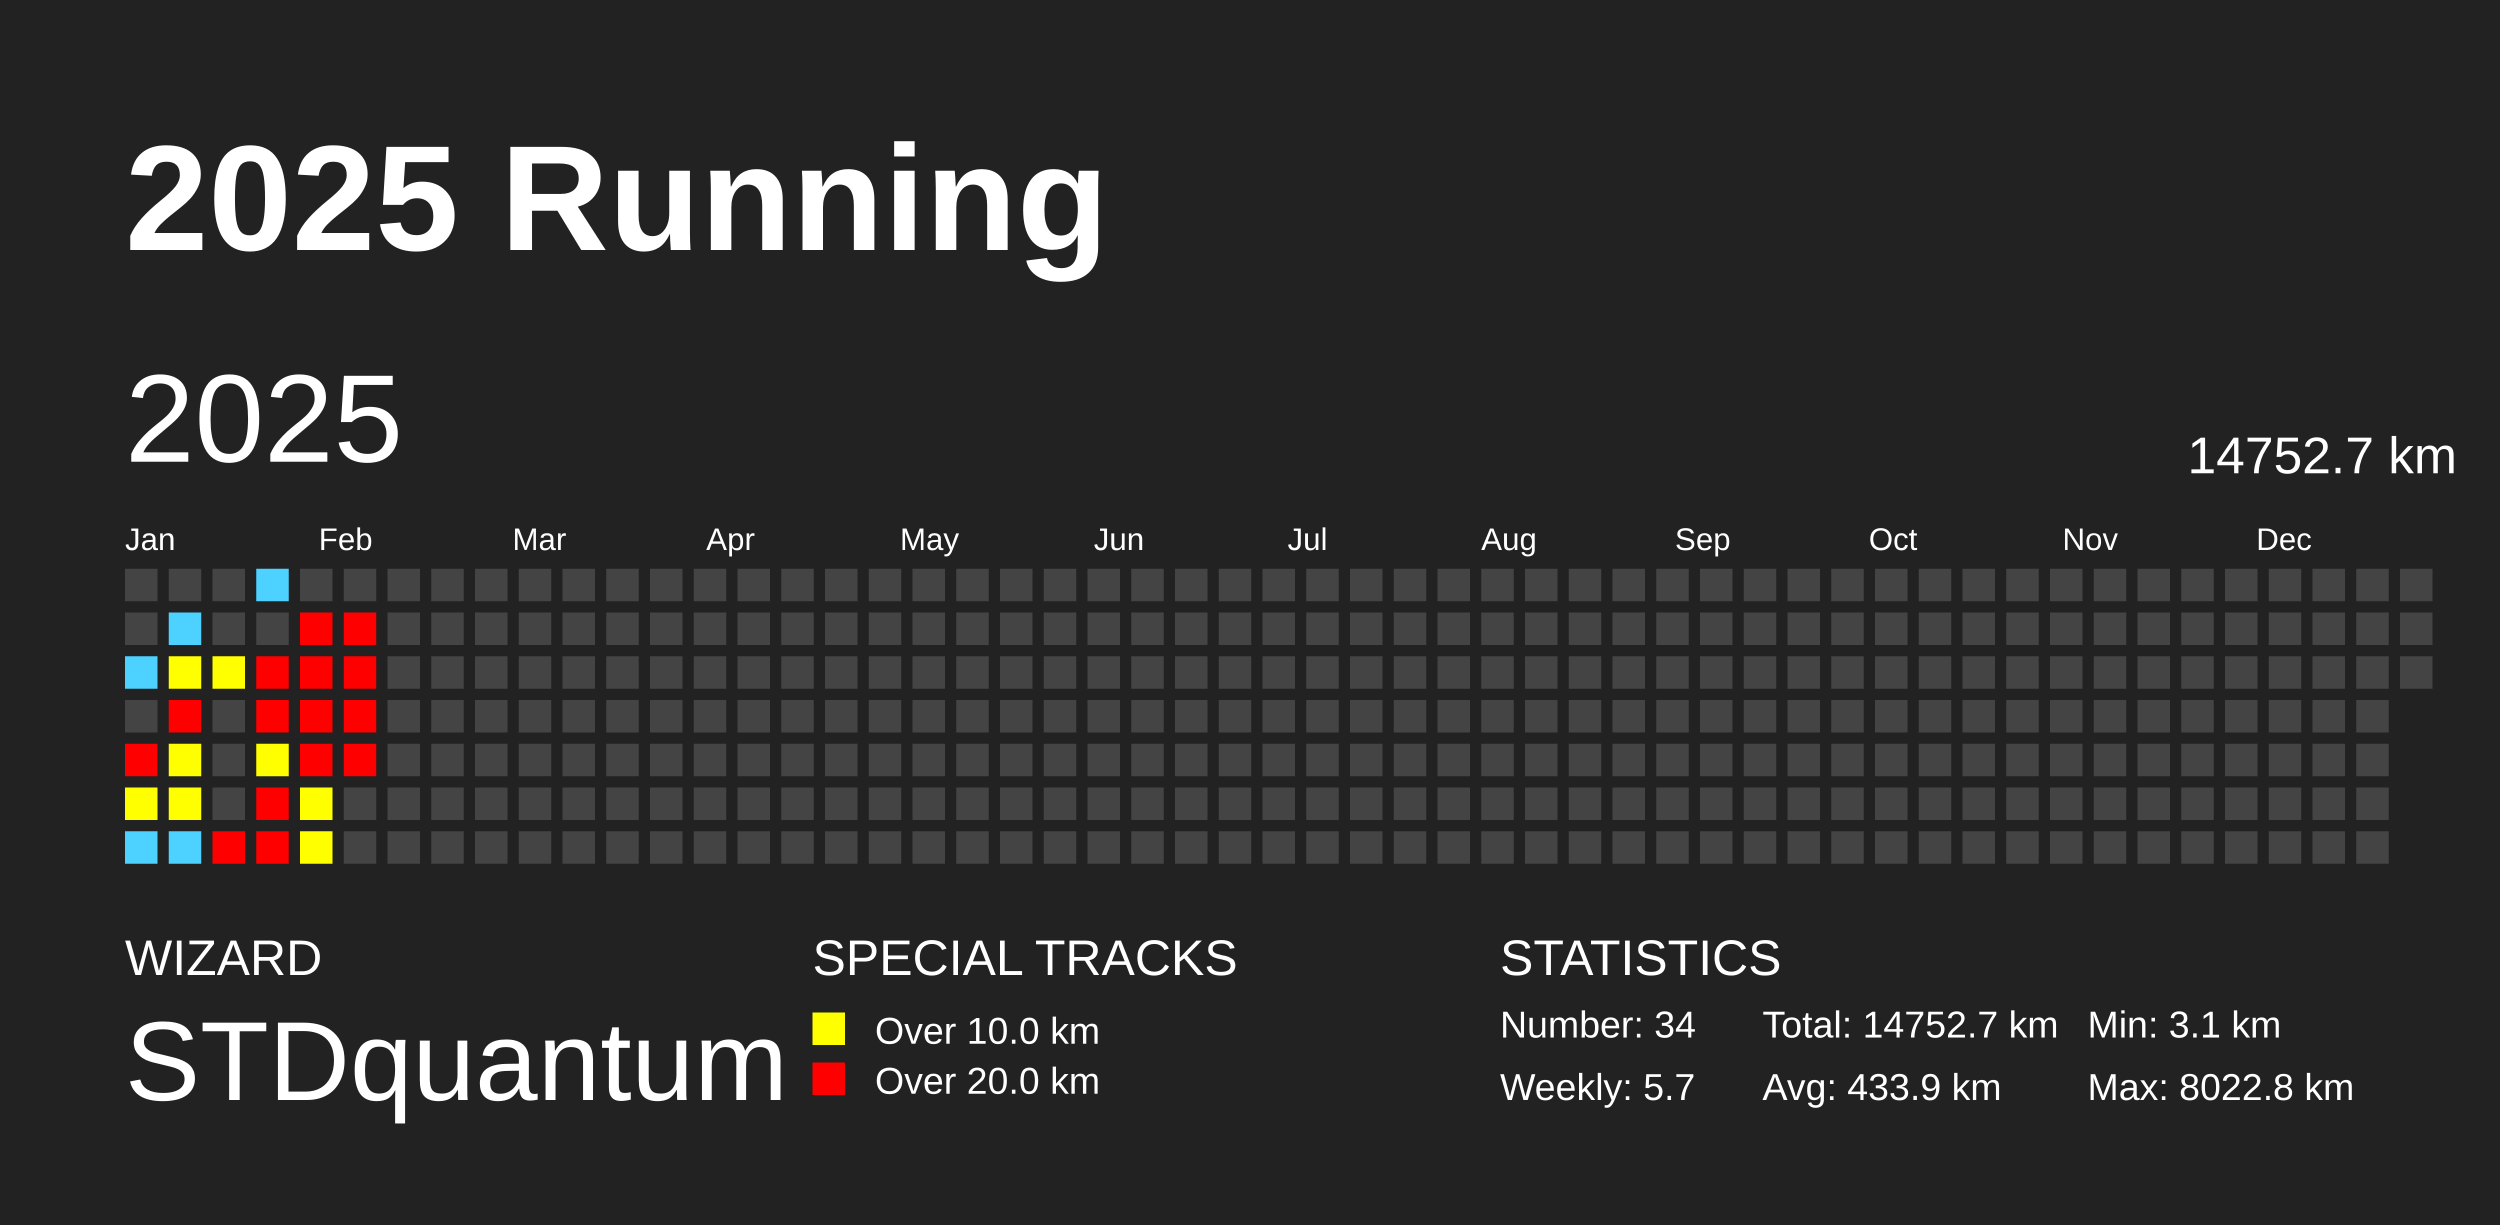
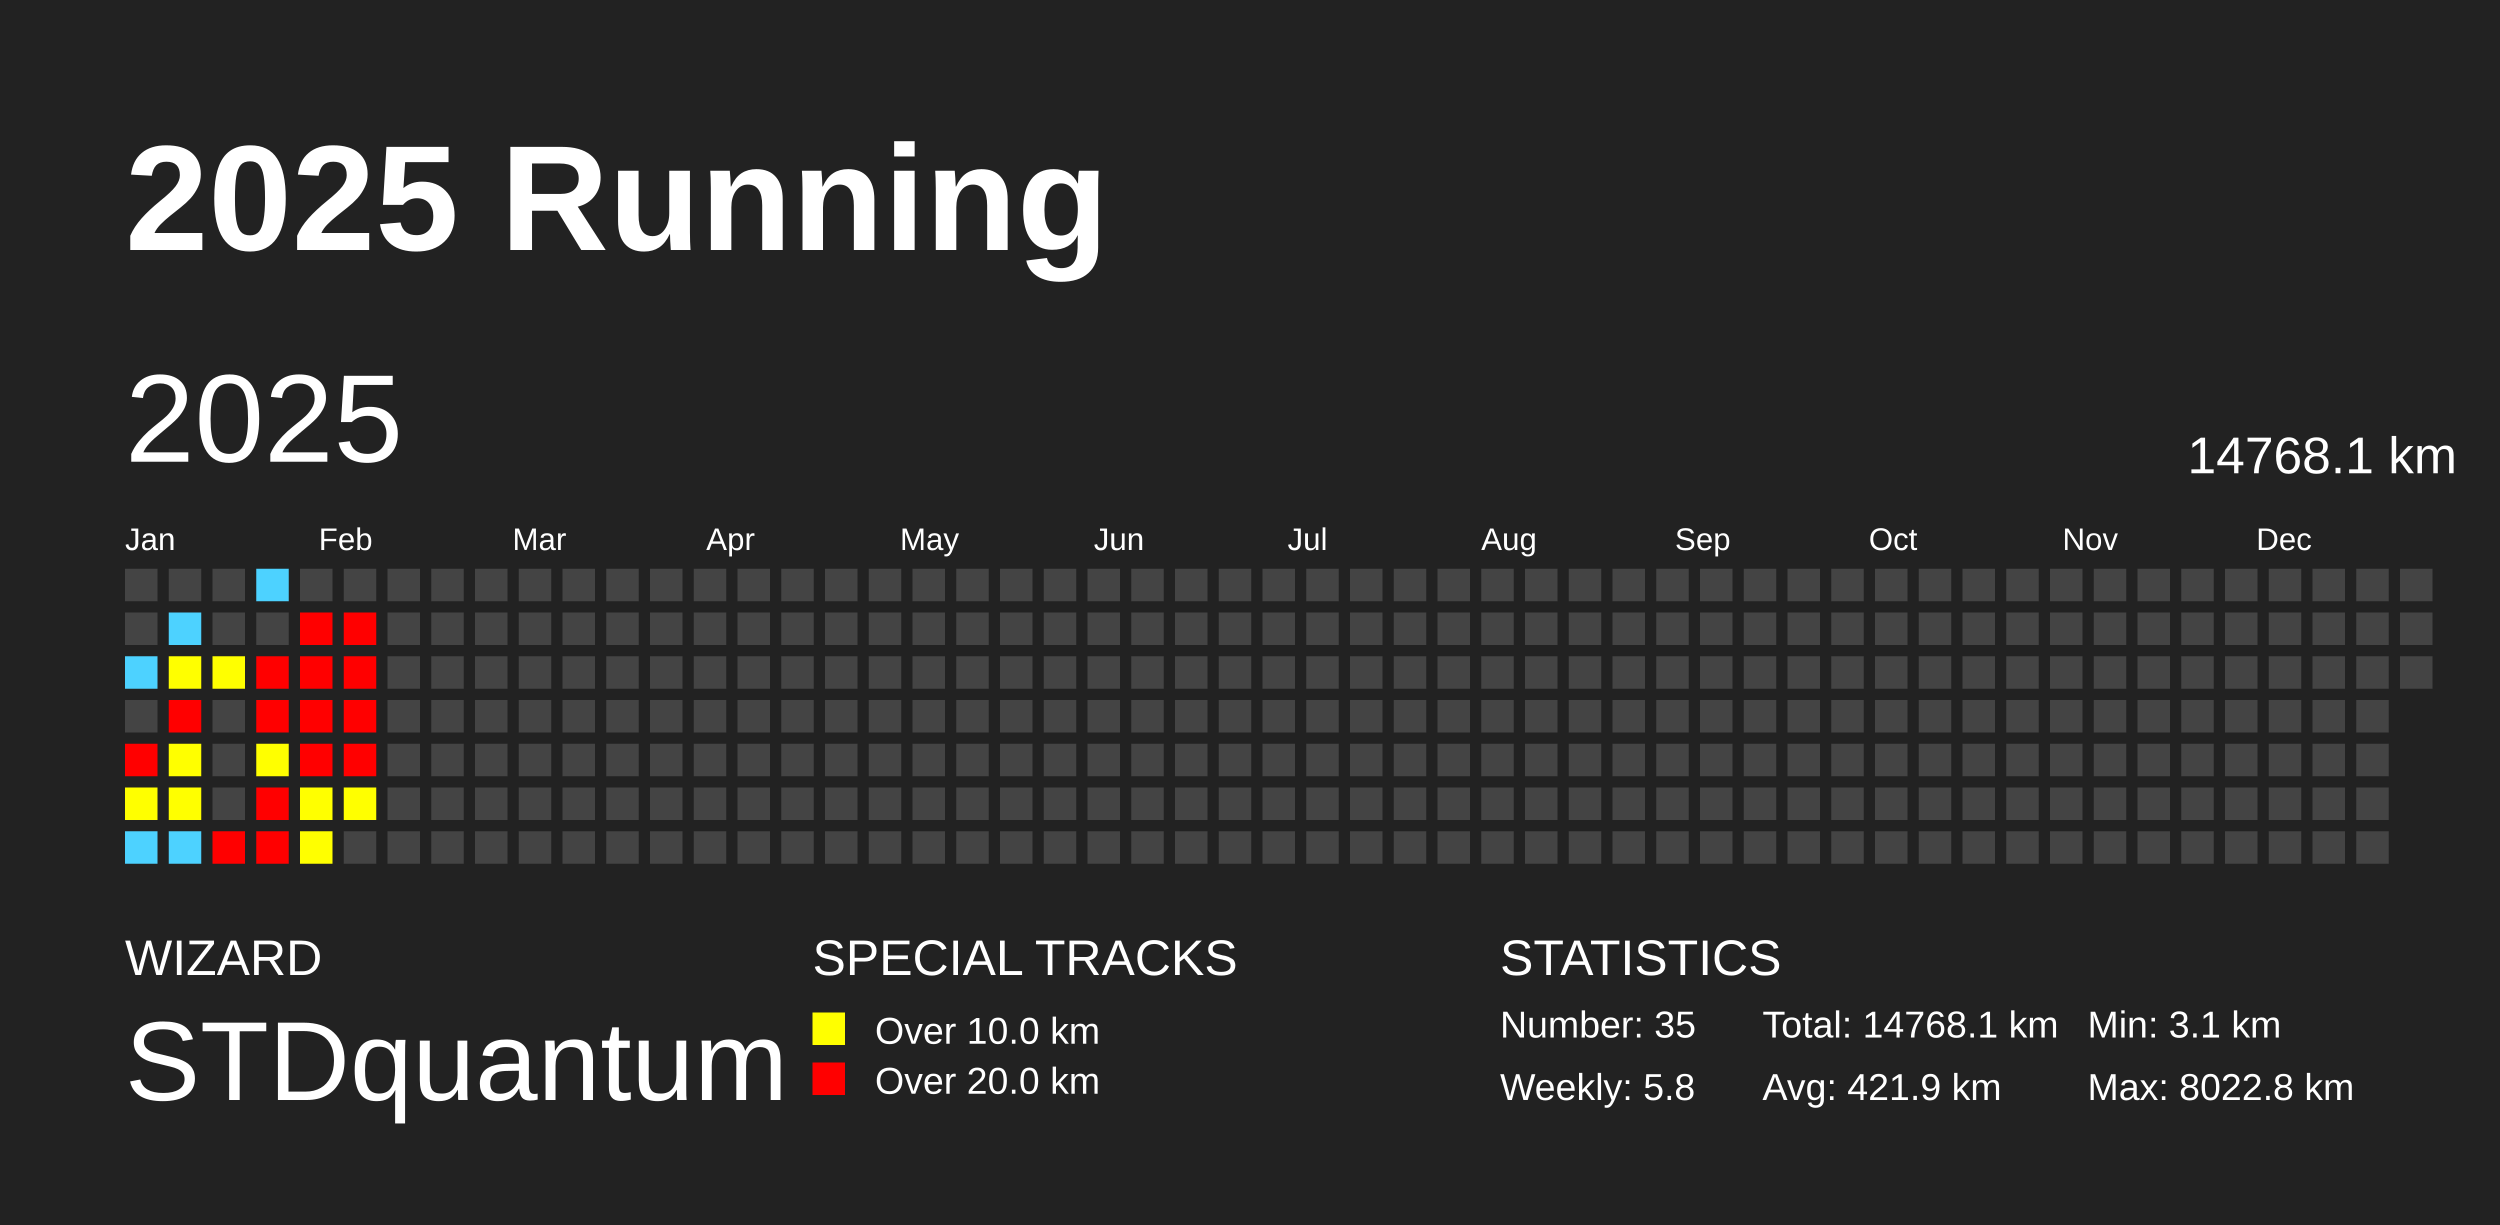
<svg xmlns="http://www.w3.org/2000/svg" baseProfile="full" height="98mm" version="1.1" viewBox="0,0,200,98" width="200mm">
  <defs />
  <rect fill="#222222" height="98" width="200" x="0" y="0" />
  <text fill="#FFFFFF" style="font-size:12px; font-family:Arial; font-weight:bold;" x="10" y="20">2025 Running</text>
  <text fill="#FFFFFF" style="font-size:4px; font-family:Arial" x="10" y="78">WIZARD</text>
  <text fill="#FFFFFF" style="font-size:9px; font-family:Arial" x="10" y="88">STDquantum</text>
  <text fill="#FFFFFF" style="font-size:4px; font-family:Arial" x="65" y="78">SPECIAL TRACKS</text>
  <rect fill="yellow" height="2.6" width="2.6" x="65" y="81" />
  <text fill="#FFFFFF" style="font-size:3px; font-family:Arial" x="70" y="83.5">Over 10.0 km</text>
  <rect fill="red" height="2.6" width="2.6" x="65" y="85" />
  <text fill="#FFFFFF" style="font-size:3px; font-family:Arial" x="70" y="87.5">Over 20.0 km</text>
  <text fill="#FFFFFF" style="font-size:4px; font-family:Arial" x="120" y="78">STATISTICS</text>
-   <text fill="#FFFFFF" style="font-size:3px; font-family:Arial" x="120" y="83">Number: 34</text>
-   <text fill="#FFFFFF" style="font-size:3px; font-family:Arial" x="120" y="88">Weekly: 5.7</text>
-   <text fill="#FFFFFF" style="font-size:3px; font-family:Arial" x="141" y="83">Total: 14752.7 km</text>
-   <text fill="#FFFFFF" style="font-size:3px; font-family:Arial" x="141" y="88">Avg: 433.9 km</text>
+   <text fill="#FFFFFF" style="font-size:3px; font-family:Arial" x="120" y="83">Number: 35</text>
+   <text fill="#FFFFFF" style="font-size:3px; font-family:Arial" x="120" y="88">Weekly: 5.8</text>
+   <text fill="#FFFFFF" style="font-size:3px; font-family:Arial" x="141" y="83">Total: 14768.1 km</text>
+   <text fill="#FFFFFF" style="font-size:3px; font-family:Arial" x="141" y="88">Avg: 421.9 km</text>
  <text fill="#FFFFFF" style="font-size:3px; font-family:Arial" x="167" y="83">Min: 3.1 km</text>
  <text fill="#FFFFFF" style="font-size:3px; font-family:Arial" x="167" y="88">Max: 8022.8 km</text>
  <text dominant-baseline="hanging" fill="#FFFFFF" style="font-size:10.0px; font-family:Arial;" x="10" y="30">2025</text>
-   <text dominant-baseline="hanging" fill="#FFFFFF" style="font-size:4.125px; font-family:Arial;" x="175" y="35">14752.7 km</text>
+   <text dominant-baseline="hanging" fill="#FFFFFF" style="font-size:4.125px; font-family:Arial;" x="175" y="35">14768.1 km</text>
  <text fill="#FFFFFF" style="font-size:2.5px; font-family:Arial" x="10.0" y="44">Jan</text>
  <text fill="#FFFFFF" style="font-size:2.5px; font-family:Arial" x="25.5" y="44">Feb</text>
  <text fill="#FFFFFF" style="font-size:2.5px; font-family:Arial" x="41.0" y="44">Mar</text>
  <text fill="#FFFFFF" style="font-size:2.5px; font-family:Arial" x="56.5" y="44">Apr</text>
  <text fill="#FFFFFF" style="font-size:2.5px; font-family:Arial" x="72.0" y="44">May</text>
  <text fill="#FFFFFF" style="font-size:2.5px; font-family:Arial" x="87.5" y="44">Jun</text>
  <text fill="#FFFFFF" style="font-size:2.5px; font-family:Arial" x="103.0" y="44">Jul</text>
  <text fill="#FFFFFF" style="font-size:2.5px; font-family:Arial" x="118.5" y="44">Aug</text>
  <text fill="#FFFFFF" style="font-size:2.5px; font-family:Arial" x="134.0" y="44">Sep</text>
  <text fill="#FFFFFF" style="font-size:2.5px; font-family:Arial" x="149.5" y="44">Oct</text>
  <text fill="#FFFFFF" style="font-size:2.5px; font-family:Arial" x="165.0" y="44">Nov</text>
  <text fill="#FFFFFF" style="font-size:2.5px; font-family:Arial" x="180.5" y="44">Dec</text>
  <rect fill="#444444" height="2.6" width="2.6" x="10.0" y="45.5" />
  <rect fill="#444444" height="2.6" width="2.6" x="10.0" y="49.0" />
  <rect fill="#4dd2ff" height="2.6" width="2.6" x="10.0" y="52.5" />
  <rect fill="#444444" height="2.6" width="2.6" x="10.0" y="56.0" />
  <rect fill="red" height="2.6" width="2.6" x="10.0" y="59.5" />
  <rect fill="#ffff00" height="2.6" width="2.6" x="10.0" y="63.0" />
  <rect fill="#4dd2ff" height="2.6" width="2.6" x="10.0" y="66.5" />
  <rect fill="#444444" height="2.6" width="2.6" x="13.5" y="45.5" />
  <rect fill="#4dd2ff" height="2.6" width="2.6" x="13.5" y="49.0" />
  <rect fill="#ffff00" height="2.6" width="2.6" x="13.5" y="52.5" />
  <rect fill="red" height="2.6" width="2.6" x="13.5" y="56.0" />
  <rect fill="#ffff00" height="2.6" width="2.6" x="13.5" y="59.5" />
  <rect fill="#ffff00" height="2.6" width="2.6" x="13.5" y="63.0" />
  <rect fill="#4dd2ff" height="2.6" width="2.6" x="13.5" y="66.5" />
  <rect fill="#444444" height="2.6" width="2.6" x="17.0" y="45.5" />
  <rect fill="#444444" height="2.6" width="2.6" x="17.0" y="49.0" />
  <rect fill="#ffff00" height="2.6" width="2.6" x="17.0" y="52.5" />
  <rect fill="#444444" height="2.6" width="2.6" x="17.0" y="56.0" />
  <rect fill="#444444" height="2.6" width="2.6" x="17.0" y="59.5" />
  <rect fill="#444444" height="2.6" width="2.6" x="17.0" y="63.0" />
  <rect fill="red" height="2.6" width="2.6" x="17.0" y="66.5" />
  <rect fill="#4dd2ff" height="2.6" width="2.6" x="20.5" y="45.5" />
  <rect fill="#444444" height="2.6" width="2.6" x="20.5" y="49.0" />
  <rect fill="red" height="2.6" width="2.6" x="20.5" y="52.5" />
  <rect fill="red" height="2.6" width="2.6" x="20.5" y="56.0" />
  <rect fill="#ffff00" height="2.6" width="2.6" x="20.5" y="59.5" />
  <rect fill="red" height="2.6" width="2.6" x="20.5" y="63.0" />
  <rect fill="red" height="2.6" width="2.6" x="20.5" y="66.5" />
  <rect fill="#444444" height="2.6" width="2.6" x="24.0" y="45.5" />
  <rect fill="red" height="2.6" width="2.6" x="24.0" y="49.0" />
  <rect fill="red" height="2.6" width="2.6" x="24.0" y="52.5" />
  <rect fill="red" height="2.6" width="2.6" x="24.0" y="56.0" />
  <rect fill="red" height="2.6" width="2.6" x="24.0" y="59.5" />
  <rect fill="#ffff00" height="2.6" width="2.6" x="24.0" y="63.0" />
  <rect fill="#ffff00" height="2.6" width="2.6" x="24.0" y="66.5" />
  <rect fill="#444444" height="2.6" width="2.6" x="27.5" y="45.5" />
  <rect fill="red" height="2.6" width="2.6" x="27.5" y="49.0" />
  <rect fill="red" height="2.6" width="2.6" x="27.5" y="52.5" />
  <rect fill="red" height="2.6" width="2.6" x="27.5" y="56.0" />
  <rect fill="red" height="2.6" width="2.6" x="27.5" y="59.5" />
-   <rect fill="#444444" height="2.6" width="2.6" x="27.5" y="63.0" />
+   <rect fill="#ffff00" height="2.6" width="2.6" x="27.5" y="63.0" />
  <rect fill="#444444" height="2.6" width="2.6" x="27.5" y="66.5" />
  <rect fill="#444444" height="2.6" width="2.6" x="31.0" y="45.5" />
  <rect fill="#444444" height="2.6" width="2.6" x="31.0" y="49.0" />
  <rect fill="#444444" height="2.6" width="2.6" x="31.0" y="52.5" />
  <rect fill="#444444" height="2.6" width="2.6" x="31.0" y="56.0" />
  <rect fill="#444444" height="2.6" width="2.6" x="31.0" y="59.5" />
  <rect fill="#444444" height="2.6" width="2.6" x="31.0" y="63.0" />
  <rect fill="#444444" height="2.6" width="2.6" x="31.0" y="66.5" />
  <rect fill="#444444" height="2.6" width="2.6" x="34.5" y="45.5" />
  <rect fill="#444444" height="2.6" width="2.6" x="34.5" y="49.0" />
  <rect fill="#444444" height="2.6" width="2.6" x="34.5" y="52.5" />
  <rect fill="#444444" height="2.6" width="2.6" x="34.5" y="56.0" />
  <rect fill="#444444" height="2.6" width="2.6" x="34.5" y="59.5" />
  <rect fill="#444444" height="2.6" width="2.6" x="34.5" y="63.0" />
  <rect fill="#444444" height="2.6" width="2.6" x="34.5" y="66.5" />
  <rect fill="#444444" height="2.6" width="2.6" x="38.0" y="45.5" />
  <rect fill="#444444" height="2.6" width="2.6" x="38.0" y="49.0" />
  <rect fill="#444444" height="2.6" width="2.6" x="38.0" y="52.5" />
  <rect fill="#444444" height="2.6" width="2.6" x="38.0" y="56.0" />
  <rect fill="#444444" height="2.6" width="2.6" x="38.0" y="59.5" />
  <rect fill="#444444" height="2.6" width="2.6" x="38.0" y="63.0" />
  <rect fill="#444444" height="2.6" width="2.6" x="38.0" y="66.5" />
  <rect fill="#444444" height="2.6" width="2.6" x="41.5" y="45.5" />
  <rect fill="#444444" height="2.6" width="2.6" x="41.5" y="49.0" />
  <rect fill="#444444" height="2.6" width="2.6" x="41.5" y="52.5" />
  <rect fill="#444444" height="2.6" width="2.6" x="41.5" y="56.0" />
  <rect fill="#444444" height="2.6" width="2.6" x="41.5" y="59.5" />
  <rect fill="#444444" height="2.6" width="2.6" x="41.5" y="63.0" />
  <rect fill="#444444" height="2.6" width="2.6" x="41.5" y="66.5" />
  <rect fill="#444444" height="2.6" width="2.6" x="45.0" y="45.5" />
  <rect fill="#444444" height="2.6" width="2.6" x="45.0" y="49.0" />
  <rect fill="#444444" height="2.6" width="2.6" x="45.0" y="52.5" />
  <rect fill="#444444" height="2.6" width="2.6" x="45.0" y="56.0" />
  <rect fill="#444444" height="2.6" width="2.6" x="45.0" y="59.5" />
  <rect fill="#444444" height="2.6" width="2.6" x="45.0" y="63.0" />
  <rect fill="#444444" height="2.6" width="2.6" x="45.0" y="66.5" />
  <rect fill="#444444" height="2.6" width="2.6" x="48.5" y="45.5" />
  <rect fill="#444444" height="2.6" width="2.6" x="48.5" y="49.0" />
  <rect fill="#444444" height="2.6" width="2.6" x="48.5" y="52.5" />
  <rect fill="#444444" height="2.6" width="2.6" x="48.5" y="56.0" />
  <rect fill="#444444" height="2.6" width="2.6" x="48.5" y="59.5" />
  <rect fill="#444444" height="2.6" width="2.6" x="48.5" y="63.0" />
  <rect fill="#444444" height="2.6" width="2.6" x="48.5" y="66.5" />
  <rect fill="#444444" height="2.6" width="2.6" x="52.0" y="45.5" />
  <rect fill="#444444" height="2.6" width="2.6" x="52.0" y="49.0" />
  <rect fill="#444444" height="2.6" width="2.6" x="52.0" y="52.5" />
  <rect fill="#444444" height="2.6" width="2.6" x="52.0" y="56.0" />
  <rect fill="#444444" height="2.6" width="2.6" x="52.0" y="59.5" />
  <rect fill="#444444" height="2.6" width="2.6" x="52.0" y="63.0" />
  <rect fill="#444444" height="2.6" width="2.6" x="52.0" y="66.5" />
  <rect fill="#444444" height="2.6" width="2.6" x="55.5" y="45.5" />
  <rect fill="#444444" height="2.6" width="2.6" x="55.5" y="49.0" />
  <rect fill="#444444" height="2.6" width="2.6" x="55.5" y="52.5" />
  <rect fill="#444444" height="2.6" width="2.6" x="55.5" y="56.0" />
  <rect fill="#444444" height="2.6" width="2.6" x="55.5" y="59.5" />
  <rect fill="#444444" height="2.6" width="2.6" x="55.5" y="63.0" />
  <rect fill="#444444" height="2.6" width="2.6" x="55.5" y="66.5" />
  <rect fill="#444444" height="2.6" width="2.6" x="59.0" y="45.5" />
  <rect fill="#444444" height="2.6" width="2.6" x="59.0" y="49.0" />
  <rect fill="#444444" height="2.6" width="2.6" x="59.0" y="52.5" />
  <rect fill="#444444" height="2.6" width="2.6" x="59.0" y="56.0" />
  <rect fill="#444444" height="2.6" width="2.6" x="59.0" y="59.5" />
  <rect fill="#444444" height="2.6" width="2.6" x="59.0" y="63.0" />
  <rect fill="#444444" height="2.6" width="2.6" x="59.0" y="66.5" />
  <rect fill="#444444" height="2.6" width="2.6" x="62.5" y="45.5" />
  <rect fill="#444444" height="2.6" width="2.6" x="62.5" y="49.0" />
  <rect fill="#444444" height="2.6" width="2.6" x="62.5" y="52.5" />
  <rect fill="#444444" height="2.6" width="2.6" x="62.5" y="56.0" />
  <rect fill="#444444" height="2.6" width="2.6" x="62.5" y="59.5" />
  <rect fill="#444444" height="2.6" width="2.6" x="62.5" y="63.0" />
  <rect fill="#444444" height="2.6" width="2.6" x="62.5" y="66.5" />
  <rect fill="#444444" height="2.6" width="2.6" x="66.0" y="45.5" />
  <rect fill="#444444" height="2.6" width="2.6" x="66.0" y="49.0" />
  <rect fill="#444444" height="2.6" width="2.6" x="66.0" y="52.5" />
  <rect fill="#444444" height="2.6" width="2.6" x="66.0" y="56.0" />
  <rect fill="#444444" height="2.6" width="2.6" x="66.0" y="59.5" />
  <rect fill="#444444" height="2.6" width="2.6" x="66.0" y="63.0" />
  <rect fill="#444444" height="2.6" width="2.6" x="66.0" y="66.5" />
  <rect fill="#444444" height="2.6" width="2.6" x="69.5" y="45.5" />
  <rect fill="#444444" height="2.6" width="2.6" x="69.5" y="49.0" />
  <rect fill="#444444" height="2.6" width="2.6" x="69.5" y="52.5" />
  <rect fill="#444444" height="2.6" width="2.6" x="69.5" y="56.0" />
  <rect fill="#444444" height="2.6" width="2.6" x="69.5" y="59.5" />
  <rect fill="#444444" height="2.6" width="2.6" x="69.5" y="63.0" />
  <rect fill="#444444" height="2.6" width="2.6" x="69.5" y="66.5" />
  <rect fill="#444444" height="2.6" width="2.6" x="73.0" y="45.5" />
  <rect fill="#444444" height="2.6" width="2.6" x="73.0" y="49.0" />
  <rect fill="#444444" height="2.6" width="2.6" x="73.0" y="52.5" />
  <rect fill="#444444" height="2.6" width="2.6" x="73.0" y="56.0" />
  <rect fill="#444444" height="2.6" width="2.6" x="73.0" y="59.5" />
  <rect fill="#444444" height="2.6" width="2.6" x="73.0" y="63.0" />
  <rect fill="#444444" height="2.6" width="2.6" x="73.0" y="66.5" />
  <rect fill="#444444" height="2.6" width="2.6" x="76.5" y="45.5" />
  <rect fill="#444444" height="2.6" width="2.6" x="76.5" y="49.0" />
  <rect fill="#444444" height="2.6" width="2.6" x="76.5" y="52.5" />
  <rect fill="#444444" height="2.6" width="2.6" x="76.5" y="56.0" />
  <rect fill="#444444" height="2.6" width="2.6" x="76.5" y="59.5" />
  <rect fill="#444444" height="2.6" width="2.6" x="76.5" y="63.0" />
  <rect fill="#444444" height="2.6" width="2.6" x="76.5" y="66.5" />
  <rect fill="#444444" height="2.6" width="2.6" x="80.0" y="45.5" />
  <rect fill="#444444" height="2.6" width="2.6" x="80.0" y="49.0" />
  <rect fill="#444444" height="2.6" width="2.6" x="80.0" y="52.5" />
  <rect fill="#444444" height="2.6" width="2.6" x="80.0" y="56.0" />
  <rect fill="#444444" height="2.6" width="2.6" x="80.0" y="59.5" />
  <rect fill="#444444" height="2.6" width="2.6" x="80.0" y="63.0" />
  <rect fill="#444444" height="2.6" width="2.6" x="80.0" y="66.5" />
  <rect fill="#444444" height="2.6" width="2.6" x="83.5" y="45.5" />
  <rect fill="#444444" height="2.6" width="2.6" x="83.5" y="49.0" />
  <rect fill="#444444" height="2.6" width="2.6" x="83.5" y="52.5" />
  <rect fill="#444444" height="2.6" width="2.6" x="83.5" y="56.0" />
  <rect fill="#444444" height="2.6" width="2.6" x="83.5" y="59.5" />
  <rect fill="#444444" height="2.6" width="2.6" x="83.5" y="63.0" />
  <rect fill="#444444" height="2.6" width="2.6" x="83.5" y="66.5" />
  <rect fill="#444444" height="2.6" width="2.6" x="87.0" y="45.5" />
  <rect fill="#444444" height="2.6" width="2.6" x="87.0" y="49.0" />
  <rect fill="#444444" height="2.6" width="2.6" x="87.0" y="52.5" />
  <rect fill="#444444" height="2.6" width="2.6" x="87.0" y="56.0" />
  <rect fill="#444444" height="2.6" width="2.6" x="87.0" y="59.5" />
  <rect fill="#444444" height="2.6" width="2.6" x="87.0" y="63.0" />
  <rect fill="#444444" height="2.6" width="2.6" x="87.0" y="66.5" />
  <rect fill="#444444" height="2.6" width="2.6" x="90.5" y="45.5" />
  <rect fill="#444444" height="2.6" width="2.6" x="90.5" y="49.0" />
  <rect fill="#444444" height="2.6" width="2.6" x="90.5" y="52.5" />
  <rect fill="#444444" height="2.6" width="2.6" x="90.5" y="56.0" />
  <rect fill="#444444" height="2.6" width="2.6" x="90.5" y="59.5" />
  <rect fill="#444444" height="2.6" width="2.6" x="90.5" y="63.0" />
  <rect fill="#444444" height="2.6" width="2.6" x="90.5" y="66.5" />
  <rect fill="#444444" height="2.6" width="2.6" x="94.0" y="45.5" />
  <rect fill="#444444" height="2.6" width="2.6" x="94.0" y="49.0" />
  <rect fill="#444444" height="2.6" width="2.6" x="94.0" y="52.5" />
  <rect fill="#444444" height="2.6" width="2.6" x="94.0" y="56.0" />
  <rect fill="#444444" height="2.6" width="2.6" x="94.0" y="59.5" />
  <rect fill="#444444" height="2.6" width="2.6" x="94.0" y="63.0" />
  <rect fill="#444444" height="2.6" width="2.6" x="94.0" y="66.5" />
  <rect fill="#444444" height="2.6" width="2.6" x="97.5" y="45.5" />
  <rect fill="#444444" height="2.6" width="2.6" x="97.5" y="49.0" />
  <rect fill="#444444" height="2.6" width="2.6" x="97.5" y="52.5" />
  <rect fill="#444444" height="2.6" width="2.6" x="97.5" y="56.0" />
  <rect fill="#444444" height="2.6" width="2.6" x="97.5" y="59.5" />
  <rect fill="#444444" height="2.6" width="2.6" x="97.5" y="63.0" />
  <rect fill="#444444" height="2.6" width="2.6" x="97.5" y="66.5" />
  <rect fill="#444444" height="2.6" width="2.6" x="101.0" y="45.5" />
  <rect fill="#444444" height="2.6" width="2.6" x="101.0" y="49.0" />
  <rect fill="#444444" height="2.6" width="2.6" x="101.0" y="52.5" />
  <rect fill="#444444" height="2.6" width="2.6" x="101.0" y="56.0" />
  <rect fill="#444444" height="2.6" width="2.6" x="101.0" y="59.5" />
  <rect fill="#444444" height="2.6" width="2.6" x="101.0" y="63.0" />
  <rect fill="#444444" height="2.6" width="2.6" x="101.0" y="66.5" />
  <rect fill="#444444" height="2.6" width="2.6" x="104.5" y="45.5" />
  <rect fill="#444444" height="2.6" width="2.6" x="104.5" y="49.0" />
  <rect fill="#444444" height="2.6" width="2.6" x="104.5" y="52.5" />
  <rect fill="#444444" height="2.6" width="2.6" x="104.5" y="56.0" />
  <rect fill="#444444" height="2.6" width="2.6" x="104.5" y="59.5" />
  <rect fill="#444444" height="2.6" width="2.6" x="104.5" y="63.0" />
  <rect fill="#444444" height="2.6" width="2.6" x="104.5" y="66.5" />
  <rect fill="#444444" height="2.6" width="2.6" x="108.0" y="45.5" />
  <rect fill="#444444" height="2.6" width="2.6" x="108.0" y="49.0" />
  <rect fill="#444444" height="2.6" width="2.6" x="108.0" y="52.5" />
  <rect fill="#444444" height="2.6" width="2.6" x="108.0" y="56.0" />
  <rect fill="#444444" height="2.6" width="2.6" x="108.0" y="59.5" />
  <rect fill="#444444" height="2.6" width="2.6" x="108.0" y="63.0" />
  <rect fill="#444444" height="2.6" width="2.6" x="108.0" y="66.5" />
  <rect fill="#444444" height="2.6" width="2.6" x="111.5" y="45.5" />
  <rect fill="#444444" height="2.6" width="2.6" x="111.5" y="49.0" />
  <rect fill="#444444" height="2.6" width="2.6" x="111.5" y="52.5" />
  <rect fill="#444444" height="2.6" width="2.6" x="111.5" y="56.0" />
  <rect fill="#444444" height="2.6" width="2.6" x="111.5" y="59.5" />
  <rect fill="#444444" height="2.6" width="2.6" x="111.5" y="63.0" />
  <rect fill="#444444" height="2.6" width="2.6" x="111.5" y="66.5" />
  <rect fill="#444444" height="2.6" width="2.6" x="115.0" y="45.5" />
  <rect fill="#444444" height="2.6" width="2.6" x="115.0" y="49.0" />
  <rect fill="#444444" height="2.6" width="2.6" x="115.0" y="52.5" />
  <rect fill="#444444" height="2.6" width="2.6" x="115.0" y="56.0" />
  <rect fill="#444444" height="2.6" width="2.6" x="115.0" y="59.5" />
  <rect fill="#444444" height="2.6" width="2.6" x="115.0" y="63.0" />
  <rect fill="#444444" height="2.6" width="2.6" x="115.0" y="66.5" />
  <rect fill="#444444" height="2.6" width="2.6" x="118.5" y="45.5" />
  <rect fill="#444444" height="2.6" width="2.6" x="118.5" y="49.0" />
  <rect fill="#444444" height="2.6" width="2.6" x="118.5" y="52.5" />
  <rect fill="#444444" height="2.6" width="2.6" x="118.5" y="56.0" />
  <rect fill="#444444" height="2.6" width="2.6" x="118.5" y="59.5" />
  <rect fill="#444444" height="2.6" width="2.6" x="118.5" y="63.0" />
  <rect fill="#444444" height="2.6" width="2.6" x="118.5" y="66.5" />
  <rect fill="#444444" height="2.6" width="2.6" x="122.0" y="45.5" />
  <rect fill="#444444" height="2.6" width="2.6" x="122.0" y="49.0" />
  <rect fill="#444444" height="2.6" width="2.6" x="122.0" y="52.5" />
  <rect fill="#444444" height="2.6" width="2.6" x="122.0" y="56.0" />
  <rect fill="#444444" height="2.6" width="2.6" x="122.0" y="59.5" />
  <rect fill="#444444" height="2.6" width="2.6" x="122.0" y="63.0" />
  <rect fill="#444444" height="2.6" width="2.6" x="122.0" y="66.5" />
  <rect fill="#444444" height="2.6" width="2.6" x="125.5" y="45.5" />
  <rect fill="#444444" height="2.6" width="2.6" x="125.5" y="49.0" />
  <rect fill="#444444" height="2.6" width="2.6" x="125.5" y="52.5" />
  <rect fill="#444444" height="2.6" width="2.6" x="125.5" y="56.0" />
  <rect fill="#444444" height="2.6" width="2.6" x="125.5" y="59.5" />
  <rect fill="#444444" height="2.6" width="2.6" x="125.5" y="63.0" />
  <rect fill="#444444" height="2.6" width="2.6" x="125.5" y="66.5" />
  <rect fill="#444444" height="2.6" width="2.6" x="129.0" y="45.5" />
  <rect fill="#444444" height="2.6" width="2.6" x="129.0" y="49.0" />
  <rect fill="#444444" height="2.6" width="2.6" x="129.0" y="52.5" />
  <rect fill="#444444" height="2.6" width="2.6" x="129.0" y="56.0" />
  <rect fill="#444444" height="2.6" width="2.6" x="129.0" y="59.5" />
  <rect fill="#444444" height="2.6" width="2.6" x="129.0" y="63.0" />
  <rect fill="#444444" height="2.6" width="2.6" x="129.0" y="66.5" />
  <rect fill="#444444" height="2.6" width="2.6" x="132.5" y="45.5" />
  <rect fill="#444444" height="2.6" width="2.6" x="132.5" y="49.0" />
  <rect fill="#444444" height="2.6" width="2.6" x="132.5" y="52.5" />
  <rect fill="#444444" height="2.6" width="2.6" x="132.5" y="56.0" />
  <rect fill="#444444" height="2.6" width="2.6" x="132.5" y="59.5" />
  <rect fill="#444444" height="2.6" width="2.6" x="132.5" y="63.0" />
  <rect fill="#444444" height="2.6" width="2.6" x="132.5" y="66.5" />
  <rect fill="#444444" height="2.6" width="2.6" x="136.0" y="45.5" />
  <rect fill="#444444" height="2.6" width="2.6" x="136.0" y="49.0" />
  <rect fill="#444444" height="2.6" width="2.6" x="136.0" y="52.5" />
  <rect fill="#444444" height="2.6" width="2.6" x="136.0" y="56.0" />
  <rect fill="#444444" height="2.6" width="2.6" x="136.0" y="59.5" />
  <rect fill="#444444" height="2.6" width="2.6" x="136.0" y="63.0" />
  <rect fill="#444444" height="2.6" width="2.6" x="136.0" y="66.5" />
  <rect fill="#444444" height="2.6" width="2.6" x="139.5" y="45.5" />
  <rect fill="#444444" height="2.6" width="2.6" x="139.5" y="49.0" />
  <rect fill="#444444" height="2.6" width="2.6" x="139.5" y="52.5" />
  <rect fill="#444444" height="2.6" width="2.6" x="139.5" y="56.0" />
  <rect fill="#444444" height="2.6" width="2.6" x="139.5" y="59.5" />
  <rect fill="#444444" height="2.6" width="2.6" x="139.5" y="63.0" />
  <rect fill="#444444" height="2.6" width="2.6" x="139.5" y="66.5" />
  <rect fill="#444444" height="2.6" width="2.6" x="143.0" y="45.5" />
  <rect fill="#444444" height="2.6" width="2.6" x="143.0" y="49.0" />
  <rect fill="#444444" height="2.6" width="2.6" x="143.0" y="52.5" />
  <rect fill="#444444" height="2.6" width="2.6" x="143.0" y="56.0" />
  <rect fill="#444444" height="2.6" width="2.6" x="143.0" y="59.5" />
  <rect fill="#444444" height="2.6" width="2.6" x="143.0" y="63.0" />
  <rect fill="#444444" height="2.6" width="2.6" x="143.0" y="66.5" />
  <rect fill="#444444" height="2.6" width="2.6" x="146.5" y="45.5" />
  <rect fill="#444444" height="2.6" width="2.6" x="146.5" y="49.0" />
  <rect fill="#444444" height="2.6" width="2.6" x="146.5" y="52.5" />
  <rect fill="#444444" height="2.6" width="2.6" x="146.5" y="56.0" />
  <rect fill="#444444" height="2.6" width="2.6" x="146.5" y="59.5" />
  <rect fill="#444444" height="2.6" width="2.6" x="146.5" y="63.0" />
  <rect fill="#444444" height="2.6" width="2.6" x="146.5" y="66.5" />
  <rect fill="#444444" height="2.6" width="2.6" x="150.0" y="45.5" />
  <rect fill="#444444" height="2.6" width="2.6" x="150.0" y="49.0" />
  <rect fill="#444444" height="2.6" width="2.6" x="150.0" y="52.5" />
  <rect fill="#444444" height="2.6" width="2.6" x="150.0" y="56.0" />
  <rect fill="#444444" height="2.6" width="2.6" x="150.0" y="59.5" />
  <rect fill="#444444" height="2.6" width="2.6" x="150.0" y="63.0" />
  <rect fill="#444444" height="2.6" width="2.6" x="150.0" y="66.5" />
  <rect fill="#444444" height="2.6" width="2.6" x="153.5" y="45.5" />
  <rect fill="#444444" height="2.6" width="2.6" x="153.5" y="49.0" />
  <rect fill="#444444" height="2.6" width="2.6" x="153.5" y="52.5" />
  <rect fill="#444444" height="2.6" width="2.6" x="153.5" y="56.0" />
  <rect fill="#444444" height="2.6" width="2.6" x="153.5" y="59.5" />
  <rect fill="#444444" height="2.6" width="2.6" x="153.5" y="63.0" />
  <rect fill="#444444" height="2.6" width="2.6" x="153.5" y="66.5" />
  <rect fill="#444444" height="2.6" width="2.6" x="157.0" y="45.5" />
  <rect fill="#444444" height="2.6" width="2.6" x="157.0" y="49.0" />
  <rect fill="#444444" height="2.6" width="2.6" x="157.0" y="52.5" />
  <rect fill="#444444" height="2.6" width="2.6" x="157.0" y="56.0" />
  <rect fill="#444444" height="2.6" width="2.6" x="157.0" y="59.5" />
  <rect fill="#444444" height="2.6" width="2.6" x="157.0" y="63.0" />
  <rect fill="#444444" height="2.6" width="2.6" x="157.0" y="66.5" />
  <rect fill="#444444" height="2.6" width="2.6" x="160.5" y="45.5" />
  <rect fill="#444444" height="2.6" width="2.6" x="160.5" y="49.0" />
  <rect fill="#444444" height="2.6" width="2.6" x="160.5" y="52.5" />
  <rect fill="#444444" height="2.6" width="2.6" x="160.5" y="56.0" />
  <rect fill="#444444" height="2.6" width="2.6" x="160.5" y="59.5" />
  <rect fill="#444444" height="2.6" width="2.6" x="160.5" y="63.0" />
  <rect fill="#444444" height="2.6" width="2.6" x="160.5" y="66.5" />
  <rect fill="#444444" height="2.6" width="2.6" x="164.0" y="45.5" />
  <rect fill="#444444" height="2.6" width="2.6" x="164.0" y="49.0" />
  <rect fill="#444444" height="2.6" width="2.6" x="164.0" y="52.5" />
  <rect fill="#444444" height="2.6" width="2.6" x="164.0" y="56.0" />
  <rect fill="#444444" height="2.6" width="2.6" x="164.0" y="59.5" />
  <rect fill="#444444" height="2.6" width="2.6" x="164.0" y="63.0" />
  <rect fill="#444444" height="2.6" width="2.6" x="164.0" y="66.5" />
  <rect fill="#444444" height="2.6" width="2.6" x="167.5" y="45.5" />
  <rect fill="#444444" height="2.6" width="2.6" x="167.5" y="49.0" />
  <rect fill="#444444" height="2.6" width="2.6" x="167.5" y="52.5" />
  <rect fill="#444444" height="2.6" width="2.6" x="167.5" y="56.0" />
  <rect fill="#444444" height="2.6" width="2.6" x="167.5" y="59.5" />
  <rect fill="#444444" height="2.6" width="2.6" x="167.5" y="63.0" />
  <rect fill="#444444" height="2.6" width="2.6" x="167.5" y="66.5" />
  <rect fill="#444444" height="2.6" width="2.6" x="171.0" y="45.5" />
  <rect fill="#444444" height="2.6" width="2.6" x="171.0" y="49.0" />
  <rect fill="#444444" height="2.6" width="2.6" x="171.0" y="52.5" />
  <rect fill="#444444" height="2.6" width="2.6" x="171.0" y="56.0" />
  <rect fill="#444444" height="2.6" width="2.6" x="171.0" y="59.5" />
  <rect fill="#444444" height="2.6" width="2.6" x="171.0" y="63.0" />
  <rect fill="#444444" height="2.6" width="2.6" x="171.0" y="66.5" />
  <rect fill="#444444" height="2.6" width="2.6" x="174.5" y="45.5" />
  <rect fill="#444444" height="2.6" width="2.6" x="174.5" y="49.0" />
  <rect fill="#444444" height="2.6" width="2.6" x="174.5" y="52.5" />
  <rect fill="#444444" height="2.6" width="2.6" x="174.5" y="56.0" />
  <rect fill="#444444" height="2.6" width="2.6" x="174.5" y="59.5" />
  <rect fill="#444444" height="2.6" width="2.6" x="174.5" y="63.0" />
  <rect fill="#444444" height="2.6" width="2.6" x="174.5" y="66.5" />
  <rect fill="#444444" height="2.6" width="2.6" x="178.0" y="45.5" />
  <rect fill="#444444" height="2.6" width="2.6" x="178.0" y="49.0" />
  <rect fill="#444444" height="2.6" width="2.6" x="178.0" y="52.5" />
  <rect fill="#444444" height="2.6" width="2.6" x="178.0" y="56.0" />
  <rect fill="#444444" height="2.6" width="2.6" x="178.0" y="59.5" />
  <rect fill="#444444" height="2.6" width="2.6" x="178.0" y="63.0" />
  <rect fill="#444444" height="2.6" width="2.6" x="178.0" y="66.5" />
  <rect fill="#444444" height="2.6" width="2.6" x="181.5" y="45.5" />
  <rect fill="#444444" height="2.6" width="2.6" x="181.5" y="49.0" />
  <rect fill="#444444" height="2.6" width="2.6" x="181.5" y="52.5" />
  <rect fill="#444444" height="2.6" width="2.6" x="181.5" y="56.0" />
  <rect fill="#444444" height="2.6" width="2.6" x="181.5" y="59.5" />
  <rect fill="#444444" height="2.6" width="2.6" x="181.5" y="63.0" />
  <rect fill="#444444" height="2.6" width="2.6" x="181.5" y="66.5" />
  <rect fill="#444444" height="2.6" width="2.6" x="185.0" y="45.5" />
  <rect fill="#444444" height="2.6" width="2.6" x="185.0" y="49.0" />
  <rect fill="#444444" height="2.6" width="2.6" x="185.0" y="52.5" />
  <rect fill="#444444" height="2.6" width="2.6" x="185.0" y="56.0" />
  <rect fill="#444444" height="2.6" width="2.6" x="185.0" y="59.5" />
  <rect fill="#444444" height="2.6" width="2.6" x="185.0" y="63.0" />
  <rect fill="#444444" height="2.6" width="2.6" x="185.0" y="66.5" />
  <rect fill="#444444" height="2.6" width="2.6" x="188.5" y="45.5" />
  <rect fill="#444444" height="2.6" width="2.6" x="188.5" y="49.0" />
  <rect fill="#444444" height="2.6" width="2.6" x="188.5" y="52.5" />
  <rect fill="#444444" height="2.6" width="2.6" x="188.5" y="56.0" />
  <rect fill="#444444" height="2.6" width="2.6" x="188.5" y="59.5" />
  <rect fill="#444444" height="2.6" width="2.6" x="188.5" y="63.0" />
  <rect fill="#444444" height="2.6" width="2.6" x="188.5" y="66.5" />
  <rect fill="#444444" height="2.6" width="2.6" x="192.0" y="45.5" />
  <rect fill="#444444" height="2.6" width="2.6" x="192.0" y="49.0" />
  <rect fill="#444444" height="2.6" width="2.6" x="192.0" y="52.5" />
</svg>
